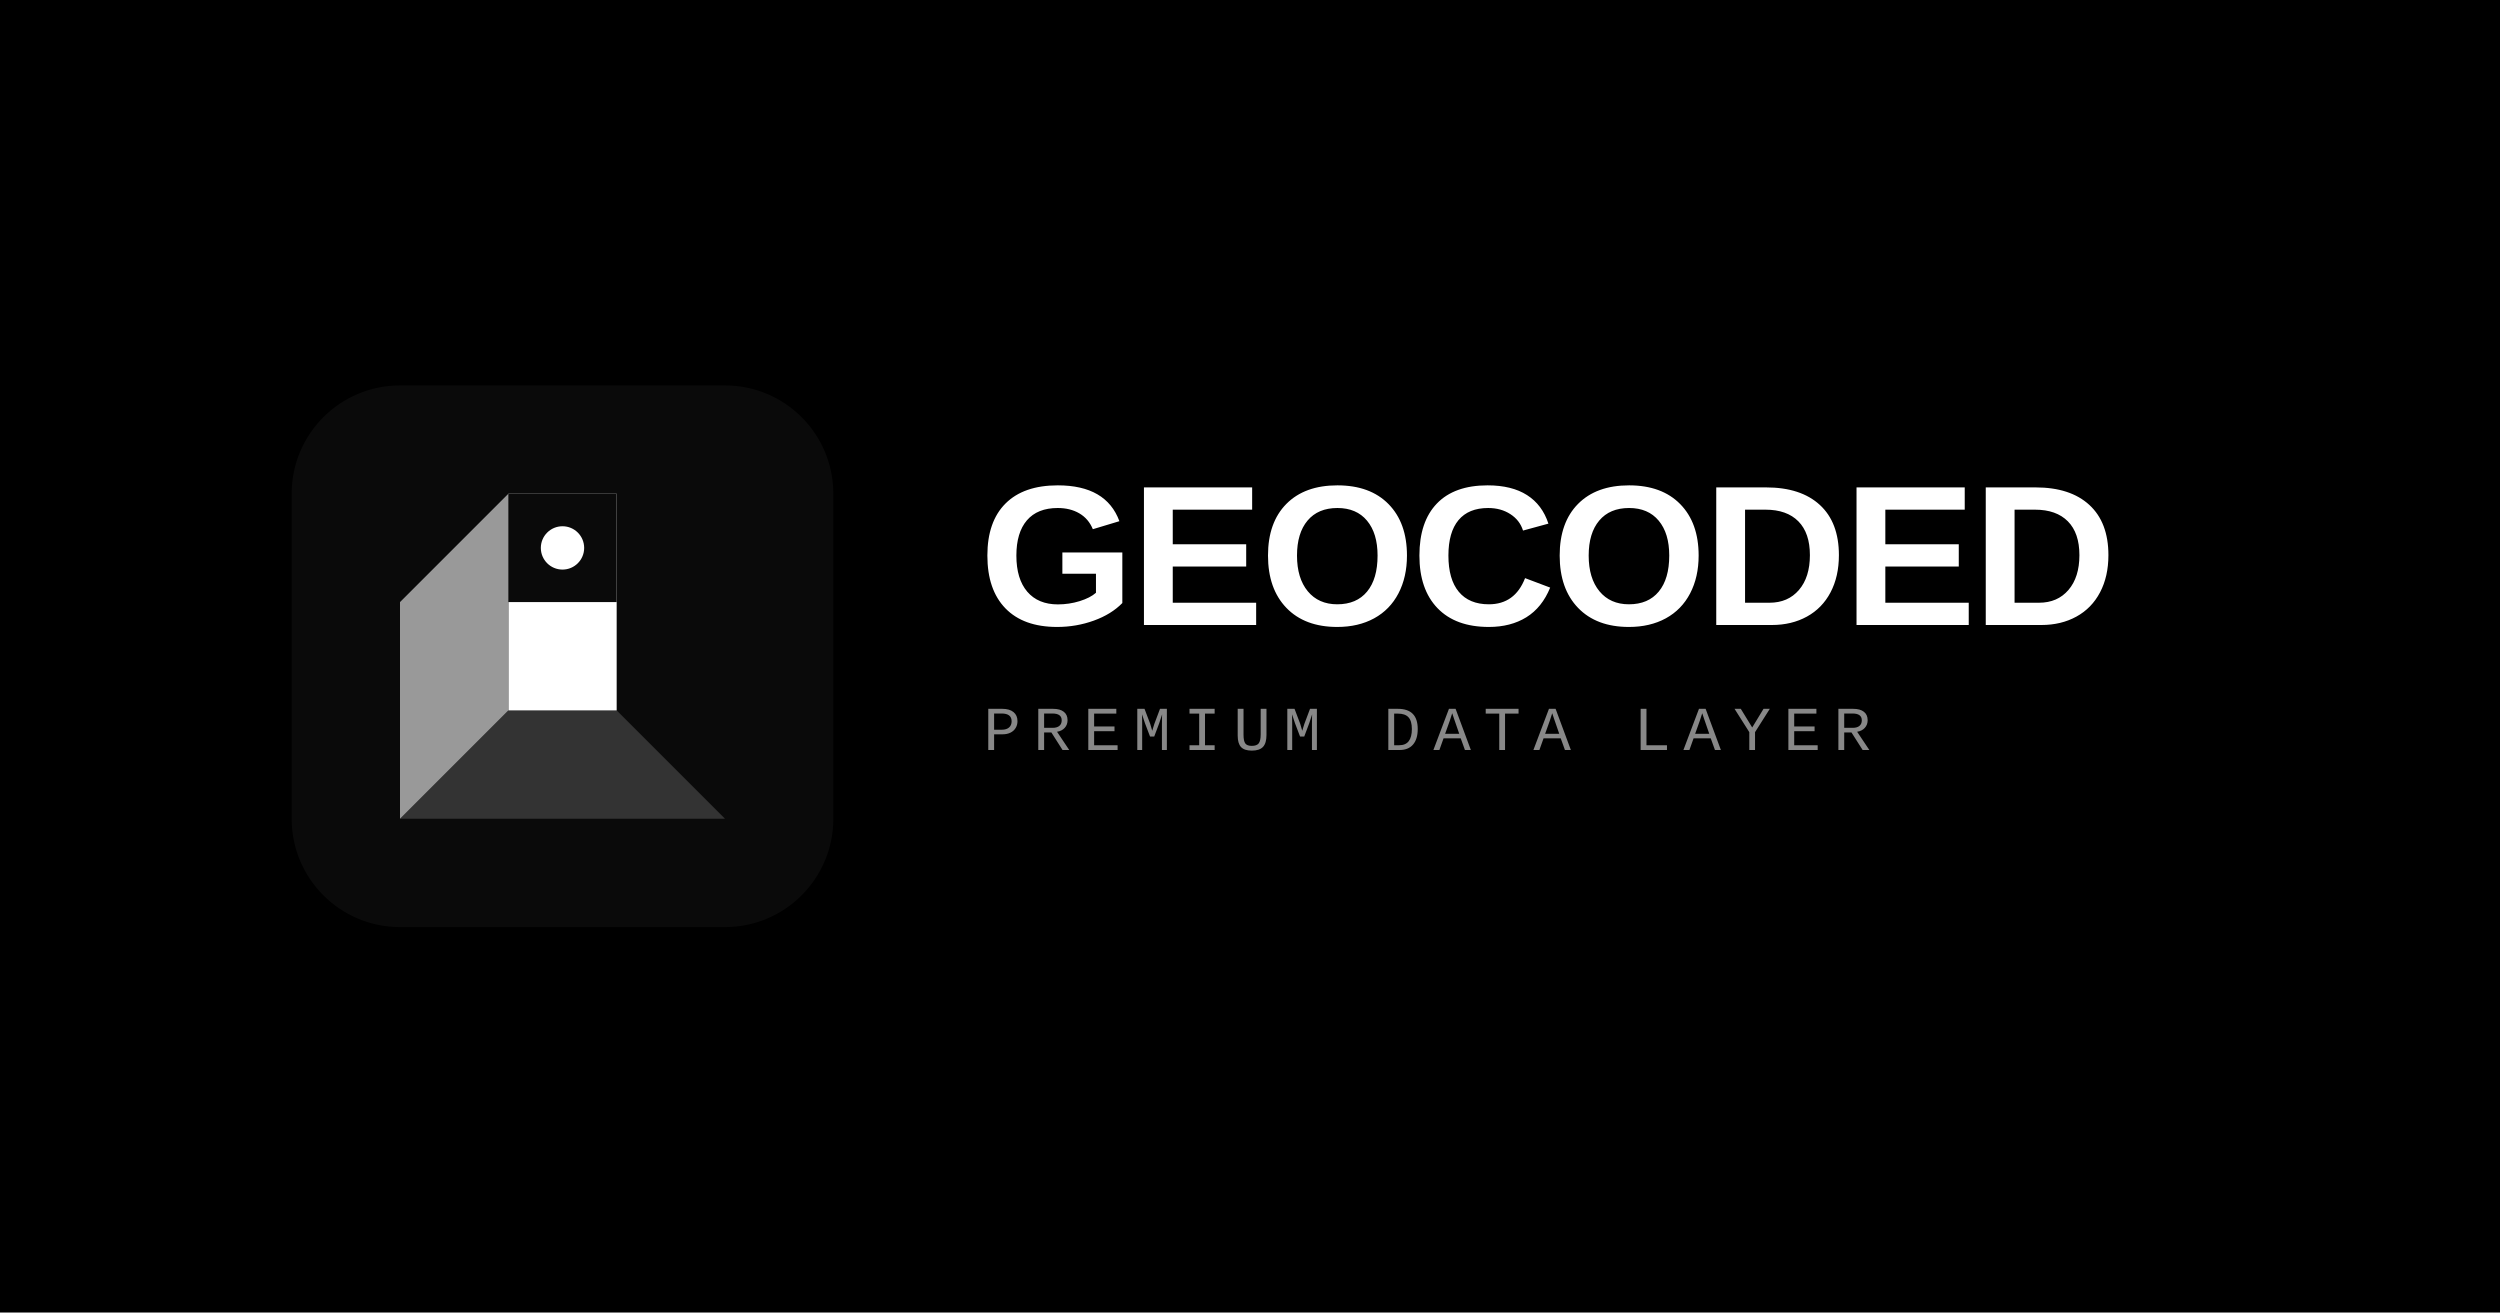
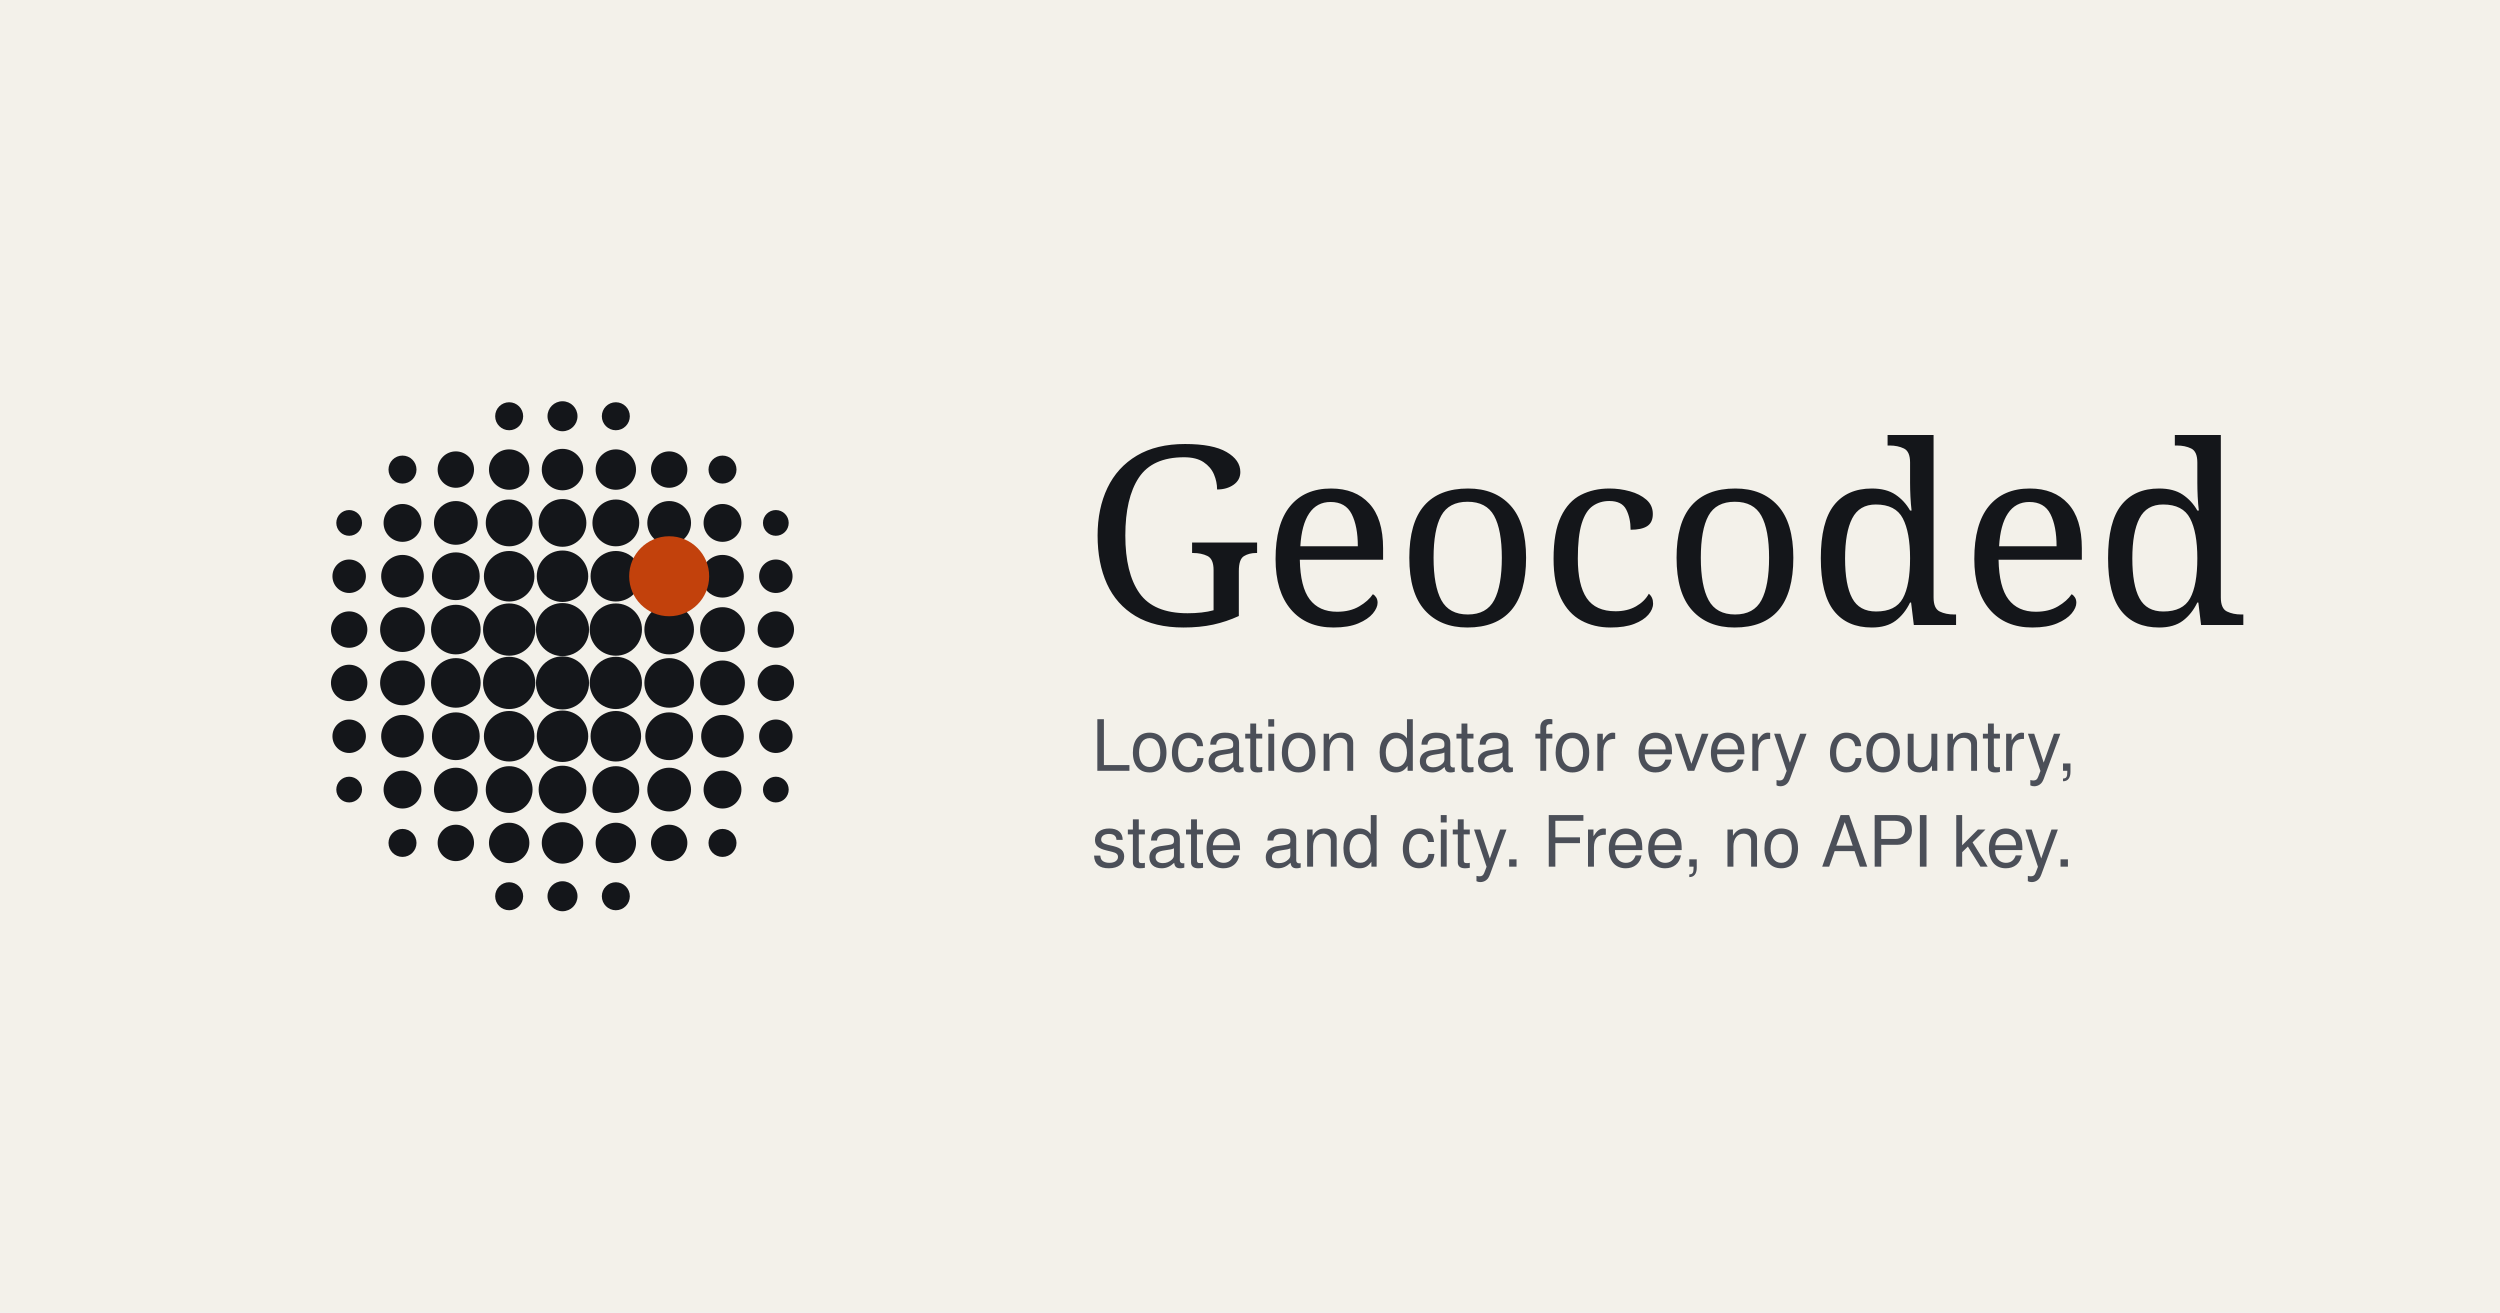
<svg xmlns="http://www.w3.org/2000/svg" viewBox="0 0 1200 630" width="1200" height="630">
-   <rect width="1200" height="630" fill="#000000" />
-   <g transform="translate(140 185) scale(2.6)">
-     <rect width="100" height="100" fill="#0a0a0a" rx="20" />
-     <polygon points="20,80 80,80 60,60 40,60" fill="#333333" />
-     <polygon points="40,20 60,20 60,60 40,60" fill="#ffffff" />
-     <polygon points="20,40 40,20 40,60 20,80" fill="#999999" />
-     <rect x="40" y="20" width="20" height="20" fill="#0a0a0a" />
-     <circle cx="50" cy="30" r="4" fill="#ffffff" />
+   <rect width="1200" height="630" fill="#F3F1EA" />
+   <g transform="translate(110 155) scale(3.2)">
+     <g fill="#14161A">
+       <circle cx="42" cy="14" r="2.1" />
+       <circle cx="50" cy="14" r="2.25" />
+       <circle cx="58" cy="14" r="2.1" />
+       <circle cx="26" cy="22" r="2.1" />
+       <circle cx="34" cy="22" r="2.73" />
+       <circle cx="42" cy="22" r="3.03" />
+       <circle cx="50" cy="22" r="3.11" />
+       <circle cx="58" cy="22" r="3.03" />
+       <circle cx="66" cy="22" r="2.73" />
+       <circle cx="74" cy="22" r="2.1" />
+       <circle cx="18" cy="30" r="1.93" />
+       <circle cx="26" cy="30" r="2.84" />
+       <circle cx="34" cy="30" r="3.28" />
+       <circle cx="42" cy="30" r="3.51" />
+       <circle cx="50" cy="30" r="3.58" />
+       <circle cx="58" cy="30" r="3.51" />
+       <circle cx="66" cy="30" r="3.28" />
+       <circle cx="74" cy="30" r="2.84" />
+       <circle cx="82" cy="30" r="1.93" />
+       <circle cx="18" cy="38" r="2.51" />
+       <circle cx="26" cy="38" r="3.2" />
+       <circle cx="34" cy="38" r="3.58" />
+       <circle cx="42" cy="38" r="3.79" />
+       <circle cx="50" cy="38" r="3.86" />
+       <circle cx="58" cy="38" r="3.79" />
+       <circle cx="74" cy="38" r="3.2" />
+       <circle cx="82" cy="38" r="2.51" />
+       <circle cx="18" cy="46" r="2.73" />
+       <circle cx="26" cy="46" r="3.36" />
+       <circle cx="34" cy="46" r="3.72" />
+       <circle cx="42" cy="46" r="3.92" />
+       <circle cx="50" cy="46" r="3.98" />
+       <circle cx="58" cy="46" r="3.92" />
+       <circle cx="66" cy="46" r="3.72" />
+       <circle cx="74" cy="46" r="3.36" />
+       <circle cx="82" cy="46" r="2.73" />
+       <circle cx="18" cy="54" r="2.73" />
+       <circle cx="26" cy="54" r="3.36" />
+       <circle cx="34" cy="54" r="3.72" />
+       <circle cx="42" cy="54" r="3.92" />
+       <circle cx="50" cy="54" r="3.98" />
+       <circle cx="58" cy="54" r="3.92" />
+       <circle cx="66" cy="54" r="3.72" />
+       <circle cx="74" cy="54" r="3.36" />
+       <circle cx="82" cy="54" r="2.73" />
+       <circle cx="18" cy="62" r="2.51" />
+       <circle cx="26" cy="62" r="3.2" />
+       <circle cx="34" cy="62" r="3.58" />
+       <circle cx="42" cy="62" r="3.79" />
+       <circle cx="50" cy="62" r="3.86" />
+       <circle cx="58" cy="62" r="3.79" />
+       <circle cx="66" cy="62" r="3.58" />
+       <circle cx="74" cy="62" r="3.2" />
+       <circle cx="82" cy="62" r="2.51" />
+       <circle cx="18" cy="70" r="1.93" />
+       <circle cx="26" cy="70" r="2.84" />
+       <circle cx="34" cy="70" r="3.28" />
+       <circle cx="42" cy="70" r="3.51" />
+       <circle cx="50" cy="70" r="3.58" />
+       <circle cx="58" cy="70" r="3.51" />
+       <circle cx="66" cy="70" r="3.28" />
+       <circle cx="74" cy="70" r="2.84" />
+       <circle cx="82" cy="70" r="1.93" />
+       <circle cx="26" cy="78" r="2.1" />
+       <circle cx="34" cy="78" r="2.73" />
+       <circle cx="42" cy="78" r="3.03" />
+       <circle cx="50" cy="78" r="3.11" />
+       <circle cx="58" cy="78" r="3.03" />
+       <circle cx="66" cy="78" r="2.73" />
+       <circle cx="74" cy="78" r="2.1" />
+       <circle cx="42" cy="86" r="2.1" />
+       <circle cx="50" cy="86" r="2.25" />
+       <circle cx="58" cy="86" r="2.1" />
+     </g>
+     <circle cx="66" cy="38" r="6" fill="#C2410C" />
  </g>
-   <text x="470" y="300" font-family="'Space Grotesk', 'Helvetica Neue', Arial, sans-serif" font-size="96" font-weight="700" letter-spacing="-2" fill="#ffffff">GEOCODED</text>
-   <text x="472" y="360" font-family="'Space Mono', 'Courier New', monospace" font-size="30" letter-spacing="6" fill="#888888">PREMIUM DATA LAYER</text>
+   <text x="520" y="300" font-family="Instrument Serif, Georgia, serif" font-size="120" fill="#14161A">Geocoded</text>
+   <text x="524" y="370" font-family="IBM Plex Sans, Helvetica, Arial, sans-serif" font-size="34" fill="#4B4F58">Location data for every country,</text>
+   <text x="524" y="416" font-family="IBM Plex Sans, Helvetica, Arial, sans-serif" font-size="34" fill="#4B4F58">state and city. Free, no API key.</text>
</svg>
